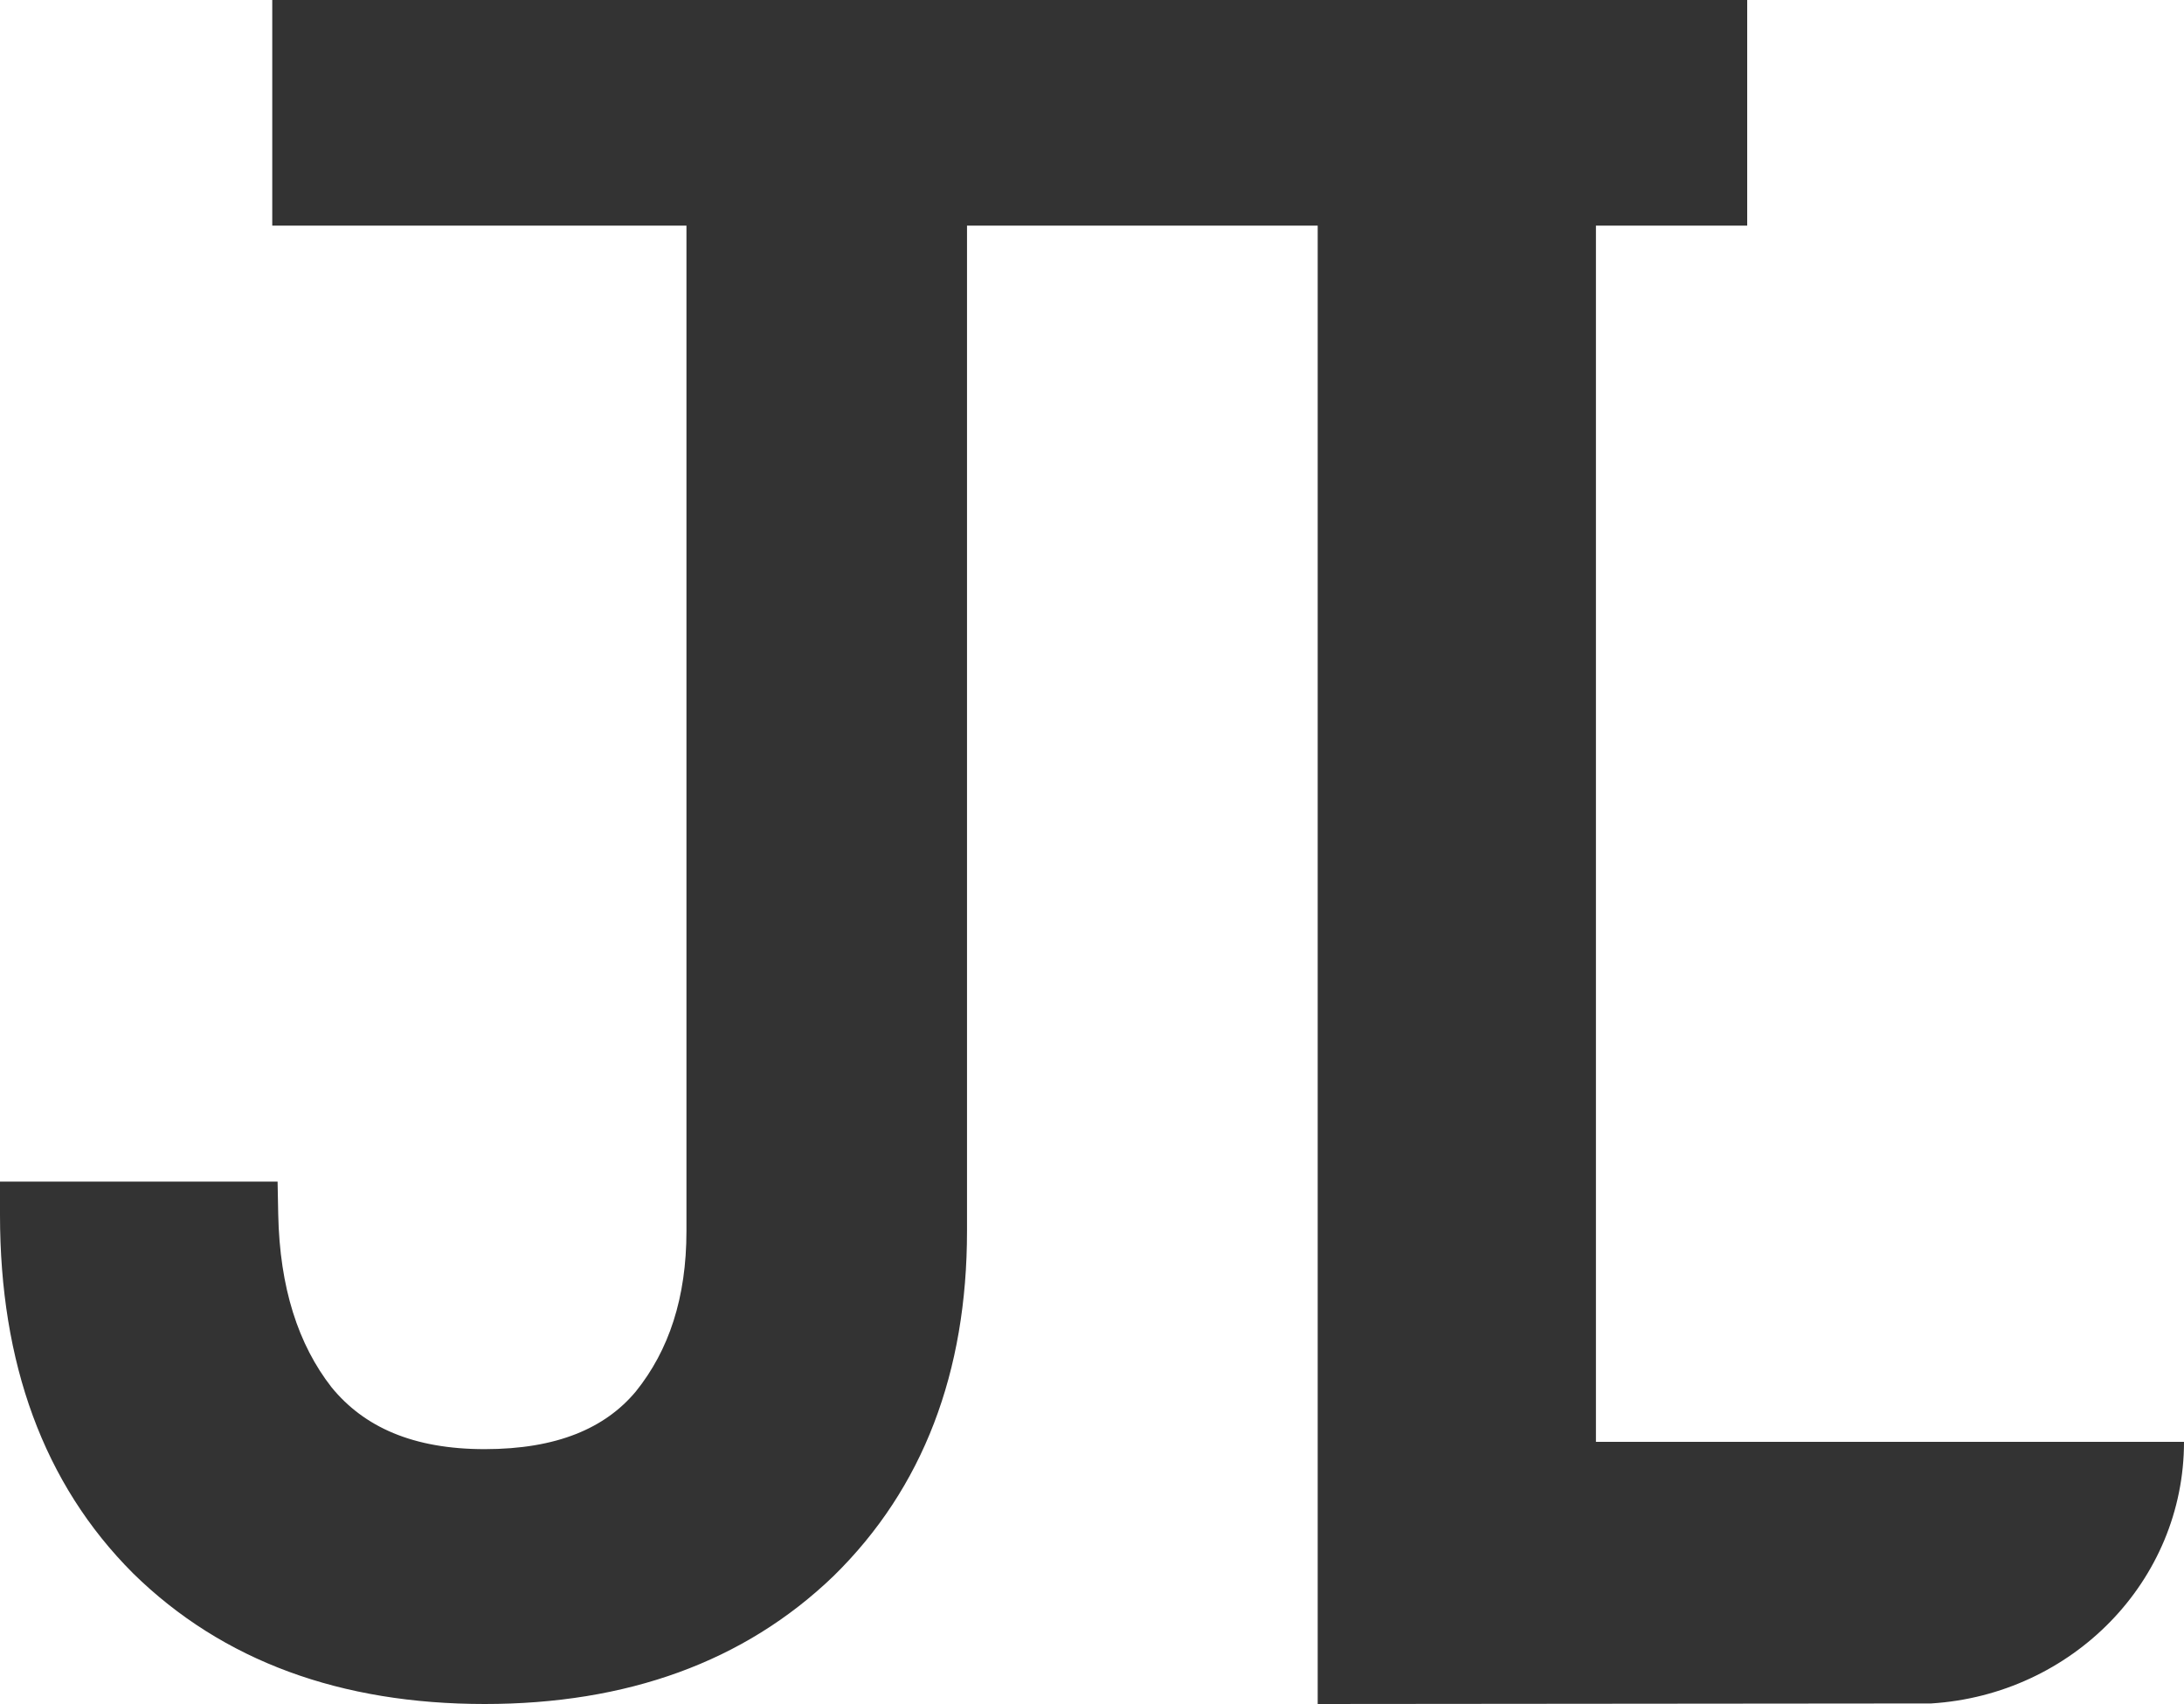
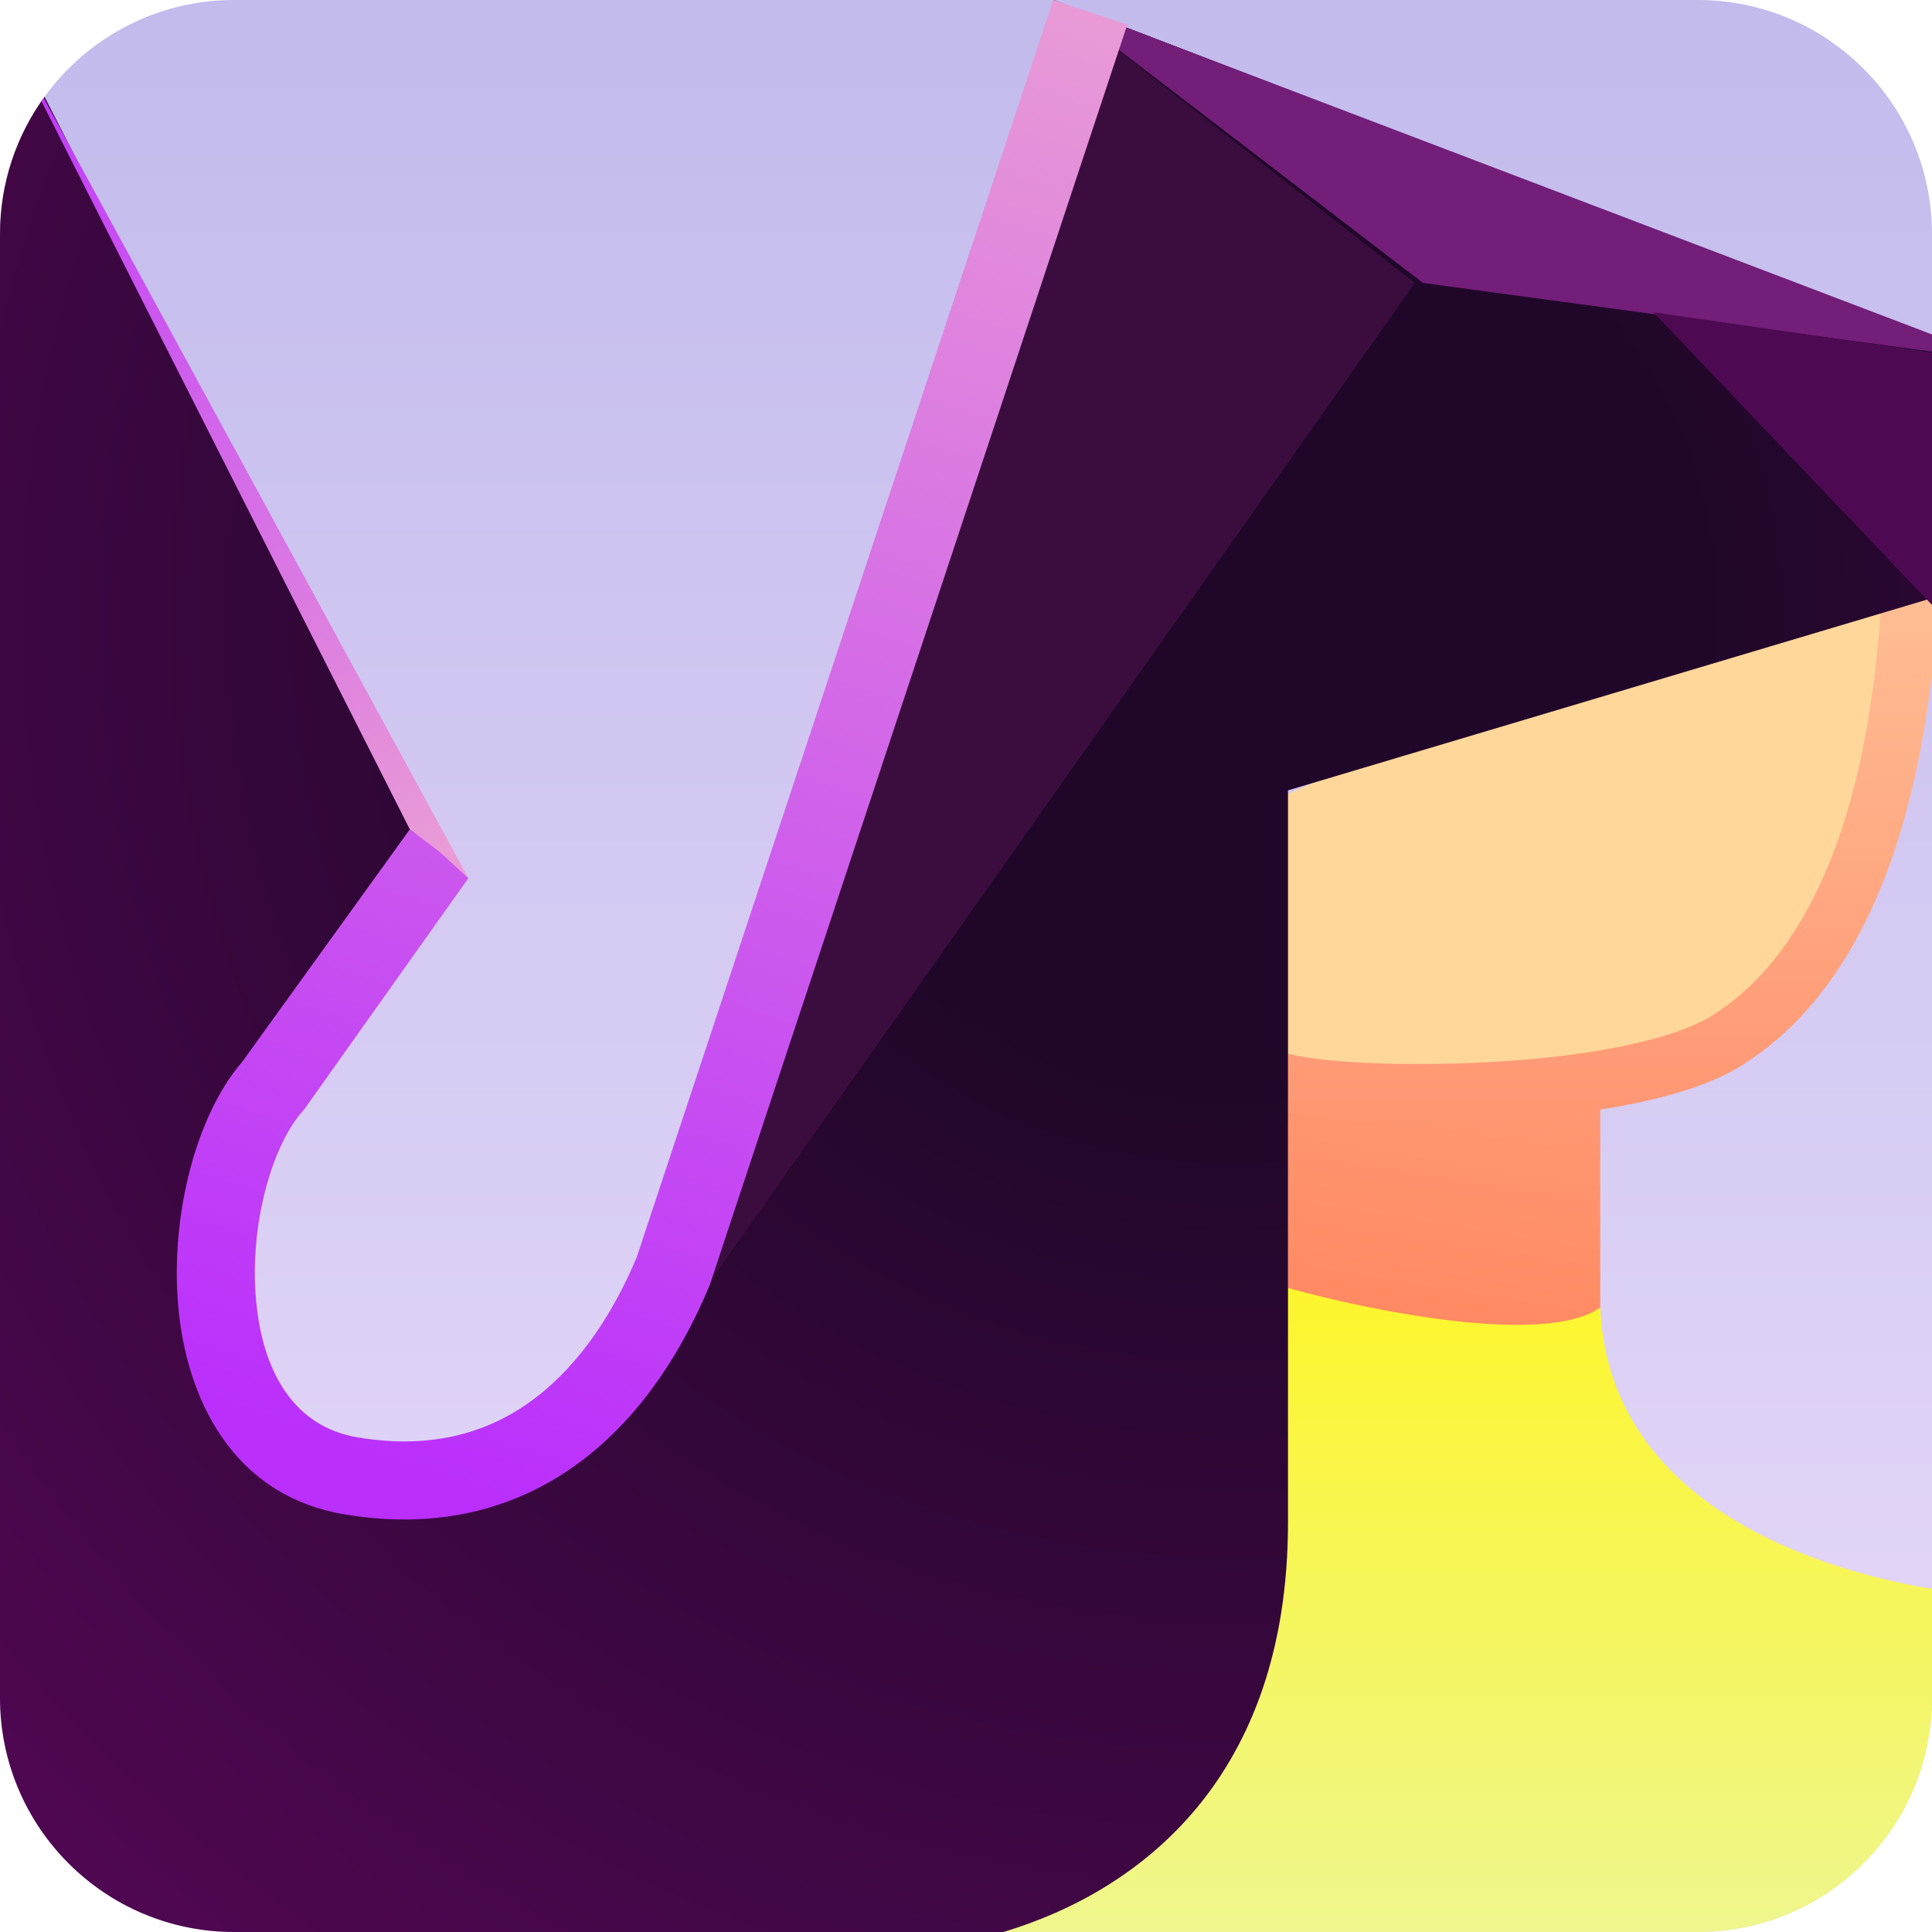
- <svg xmlns="http://www.w3.org/2000/svg" width="100" height="78" viewBox="0 0 100 78" fill="none">
-   <path d="M38.164 72.145C34.065 76.087 28.688 78 22.192 78C15.622 78 10.204 76.049 6.103 72.028L6.093 72.018C1.984 67.911 0 62.381 0 55.61V54.089H12.71L12.739 55.58C12.806 58.95 13.658 61.549 15.178 63.499C16.669 65.325 18.915 66.334 22.192 66.334C25.505 66.334 27.709 65.373 29.112 63.696C30.627 61.814 31.431 59.404 31.431 56.355V10.328H12.466V0H80V10.328H73.074V66L100 66C100 72.366 94.885 77.573 88.421 77.975L60.334 78V10.328H44.277V56.355C44.277 62.798 42.277 68.112 38.174 72.135L38.164 72.145Z" fill="#333333" />
+ <svg xmlns="http://www.w3.org/2000/svg" width="99" height="99" viewBox="0 0 99 99" fill="none">
+   <rect width="99" height="99" rx="12" fill="url(#paint0_linear_1024_100)" />
+   <rect x="66" y="55" width="16" height="14" fill="url(#paint1_linear_1024_100)" />
+   <path fill-rule="evenodd" clip-rule="evenodd" d="M47 99H87C93.627 99 99 93.627 99 87V81.418C95.737 80.868 82.47 78.274 82 67C79.2 69 70.167 67.167 66 66L47 99Z" fill="url(#paint2_linear_1024_100)" />
+   <path d="M99 26L66 40.684C66 40.684 60.911 54.188 66 55.369C71.09 56.551 84.421 56.179 89.15 53.344C95.06 49.799 99 41.191 99 26Z" fill="#FFD79B" />
+   <path fill-rule="evenodd" clip-rule="evenodd" d="M99 26V34.51C97.808 44.86 94.324 51.458 89.195 54.63C87.841 55.468 85.986 56.064 83.996 56.491C81.979 56.924 79.709 57.206 77.45 57.359C72.971 57.663 68.671 57.639 66 57V54C68.265 54.542 72.894 54.662 77.259 54.366C79.422 54.219 81.552 53.951 83.403 53.554C85.281 53.151 86.761 52.638 87.699 52.057C92.746 48.936 96.545 41.05 96.545 26H99Z" fill="url(#paint3_linear_1024_100)" />
+   <path fill-rule="evenodd" clip-rule="evenodd" d="M2.282 4.959C0.846 6.937 0 9.37 0 12V87C0 93.627 5.373 99 12 99H51.418C58.394 96.899 66 91.137 66 78V40.5L98 30.948L99 30.649V17.307L98 16.922L55.367 0.5L34 65C31.5 71 26.5 77 17.5 75.5C8.5 74 9.499 60 13.5 55.5L22.002 43.5L2.282 4.959Z" fill="url(#paint4_radial_1024_100)" />
+   <path fill-rule="evenodd" clip-rule="evenodd" d="M2.236 5.023L24.001 45L21.001 42.5L2.123 5.184C2.16 5.13 2.198 5.077 2.236 5.023Z" fill="url(#paint5_linear_1024_100)" />
+   <path d="M30.5 74L54 0L72.5 14.5L30.5 74Z" fill="#3A0D3E" />
+   <path fill-rule="evenodd" clip-rule="evenodd" d="M99 17.137V18.017L87.75 16.5L72.921 14.5L54 0L99 17.137Z" fill="#731E79" />
+   <path d="M99 31L84.72 16L99 18.069V31Z" fill="#4D0A52" />
+   <path fill-rule="evenodd" clip-rule="evenodd" d="M32.626 64.427L53.969 0L57.766 1.258L36.376 65.829L36.347 65.898C35.018 69.087 32.967 72.429 29.906 74.778C26.782 77.176 22.722 78.444 17.672 77.602C11.854 76.632 9.543 71.582 9.133 66.93C8.924 64.561 9.167 62.111 9.737 59.935C10.289 57.83 11.187 55.824 12.428 54.389L21 42.5L22.502 43.629L24 45L15.569 56.875L15.495 56.958C14.776 57.767 14.075 59.16 13.607 60.948C13.145 62.709 12.951 64.697 13.117 66.578C13.457 70.426 15.147 73.126 18.329 73.656C22.279 74.314 25.22 73.332 27.47 71.605C29.766 69.843 31.456 67.214 32.626 64.427Z" fill="url(#paint6_linear_1024_100)" />
+   <defs>
+     <linearGradient id="paint0_linear_1024_100" x1="49.5" y1="0" x2="49.5" y2="99" gradientUnits="userSpaceOnUse">
+       <stop stop-color="#C2BBEC" />
+       <stop offset="1" stop-color="#E8DAF9" />
+     </linearGradient>
+     <linearGradient id="paint1_linear_1024_100" x1="70.5" y1="76.5" x2="74" y2="55" gradientUnits="userSpaceOnUse">
+       <stop stop-color="#FF7E55" />
+       <stop offset="1" stop-color="#FF9974" />
+     </linearGradient>
+     <linearGradient id="paint2_linear_1024_100" x1="73" y1="60.5" x2="73" y2="99" gradientUnits="userSpaceOnUse">
+       <stop stop-color="#FFF61D" />
+       <stop offset="1" stop-color="#EFF68D" />
+     </linearGradient>
+     <linearGradient id="paint3_linear_1024_100" x1="82" y1="26" x2="82" y2="83.463" gradientUnits="userSpaceOnUse">
+       <stop stop-color="#FFC49A" />
+       <stop offset="1" stop-color="#FF7051" />
+     </linearGradient>
+     <radialGradient id="paint4_radial_1024_100" cx="0" cy="0" r="1" gradientUnits="userSpaceOnUse" gradientTransform="translate(63 32) rotate(-116.295) scale(189.621 189.585)">
+       <stop offset="0.125" stop-color="#200729" />
+       <stop offset="1" stop-color="#9F0696" />
+     </radialGradient>
+     <linearGradient id="paint5_linear_1024_100" x1="21.878" y1="43.835" x2="0.038" y2="0.23" gradientUnits="userSpaceOnUse">
+       <stop stop-color="#E99BD6" />
+       <stop offset="1" stop-color="#BB30FD" />
+     </linearGradient>
+     <linearGradient id="paint6_linear_1024_100" x1="55" y1="8.04725e-07" x2="29.5" y2="78" gradientUnits="userSpaceOnUse">
+       <stop stop-color="#E99BD6" />
+       <stop offset="1" stop-color="#BA2FFC" />
+     </linearGradient>
+   </defs>
</svg>
